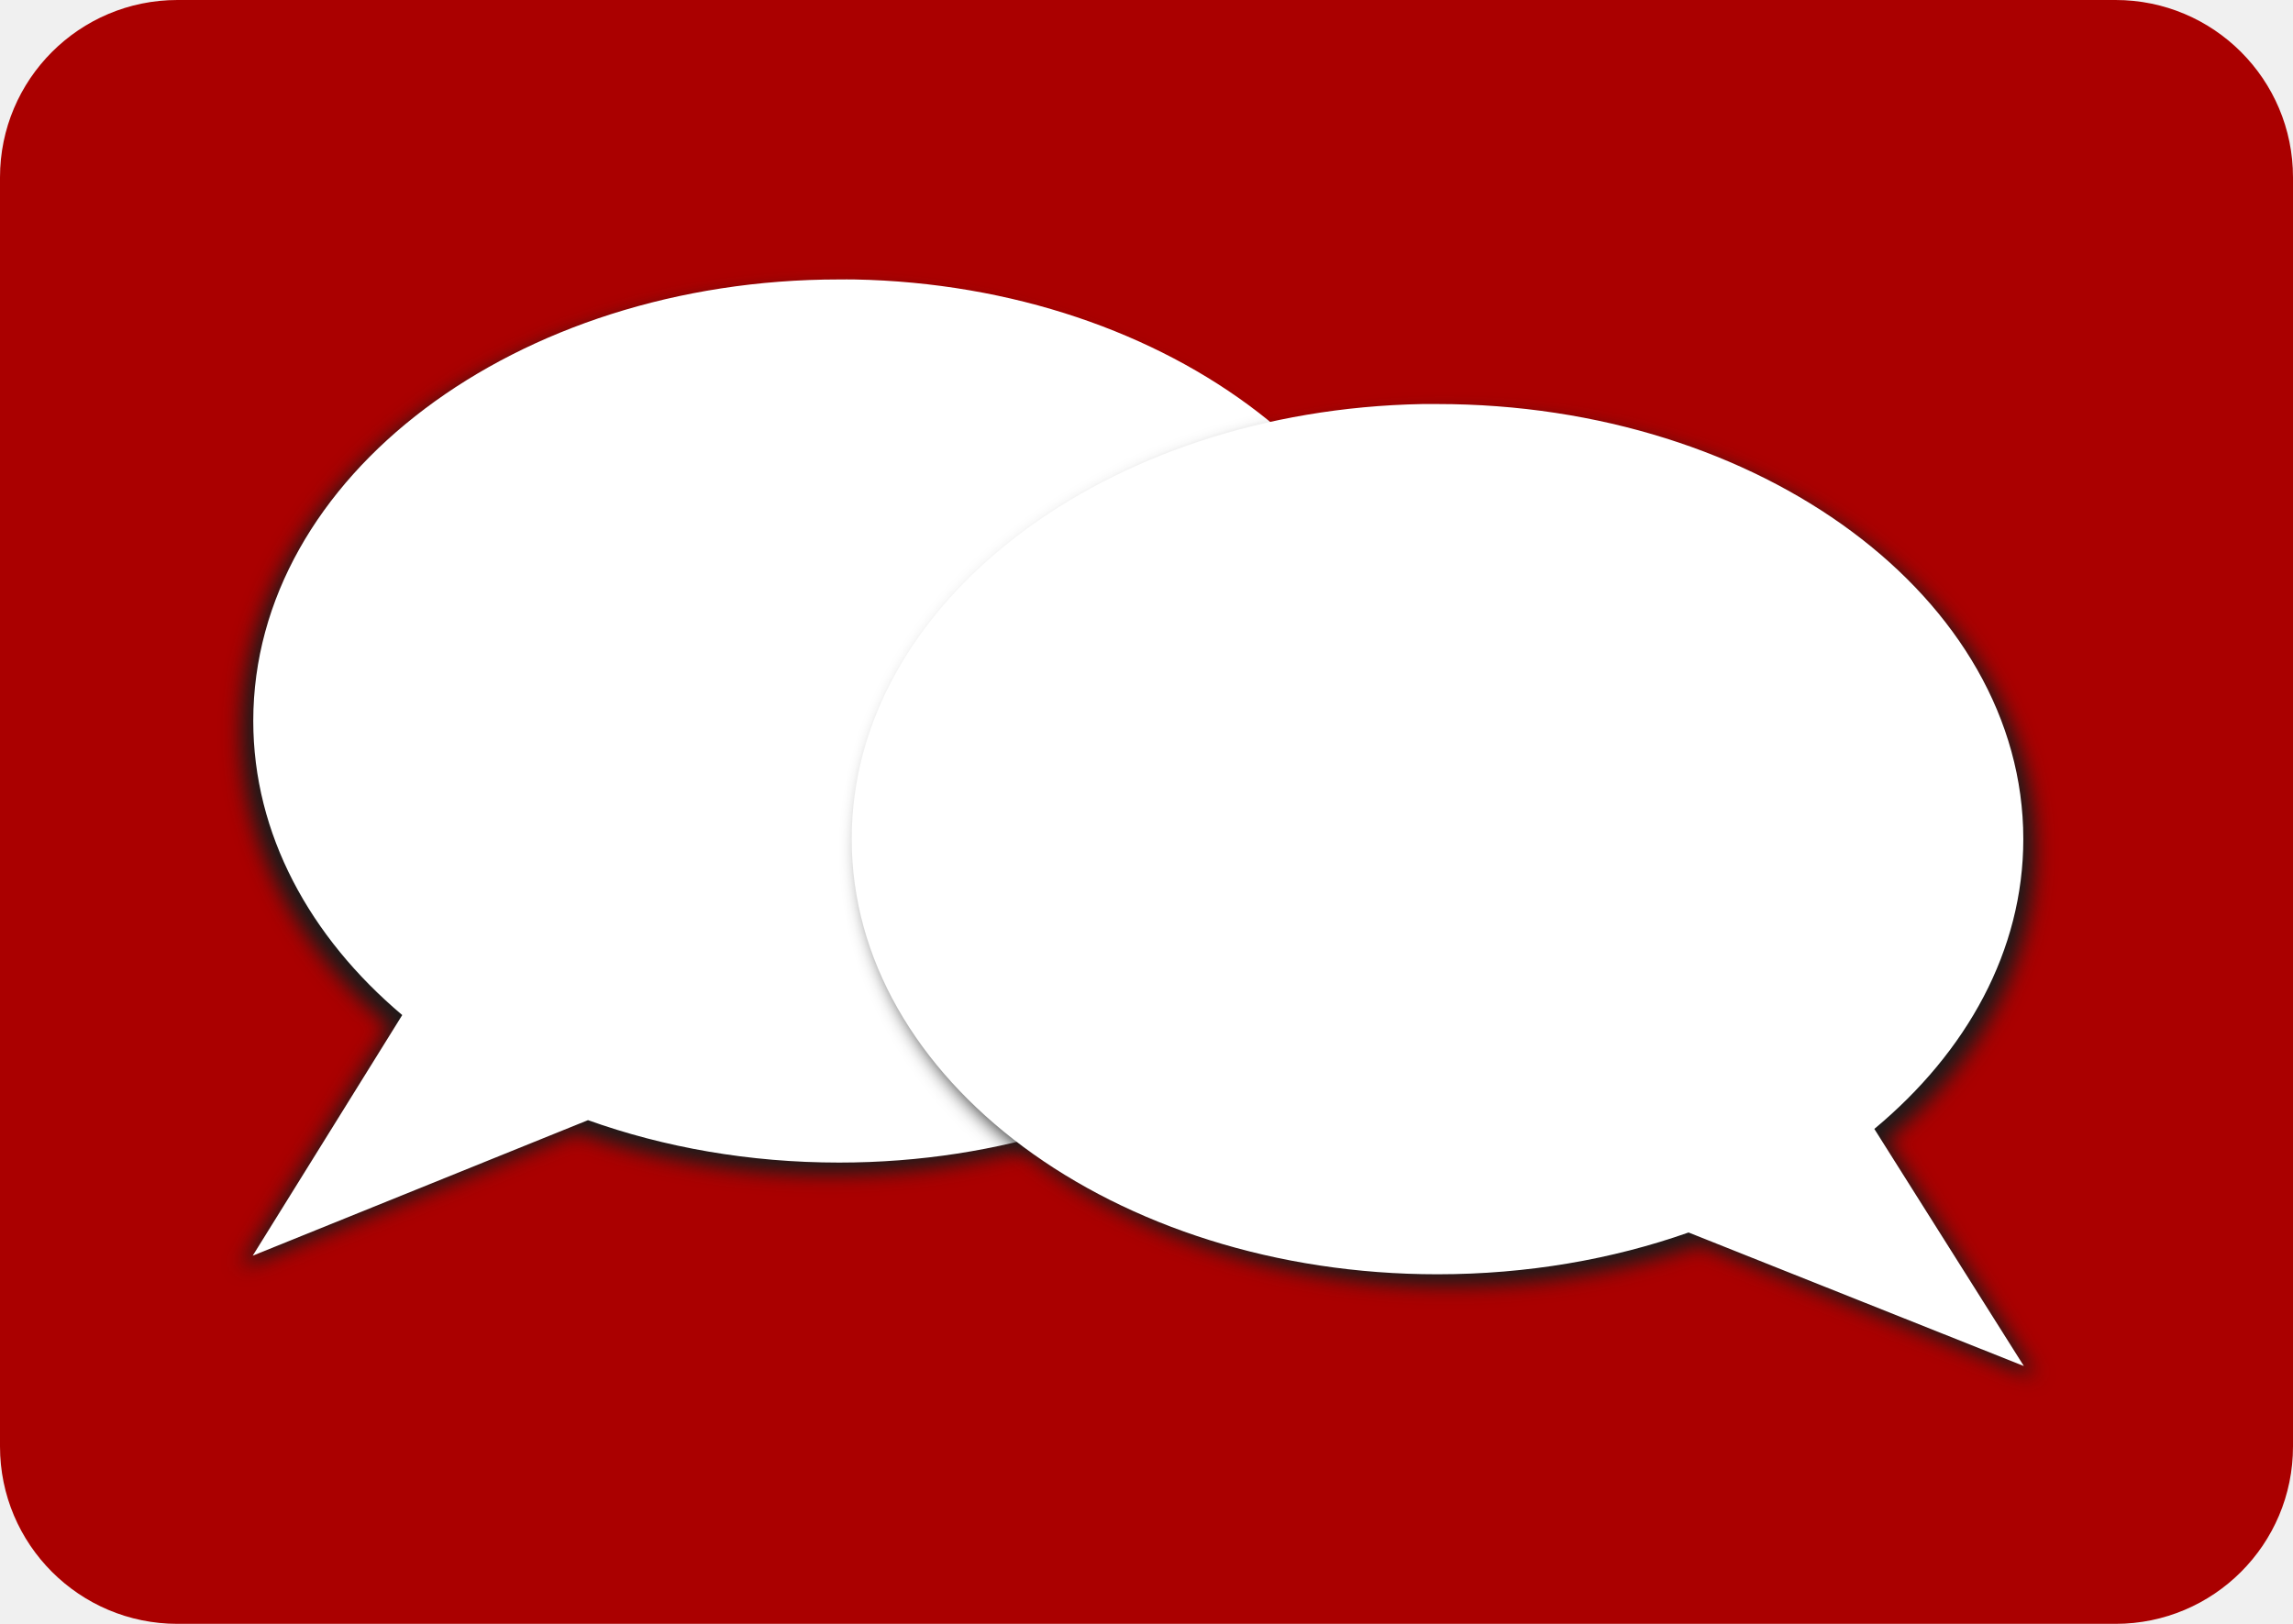
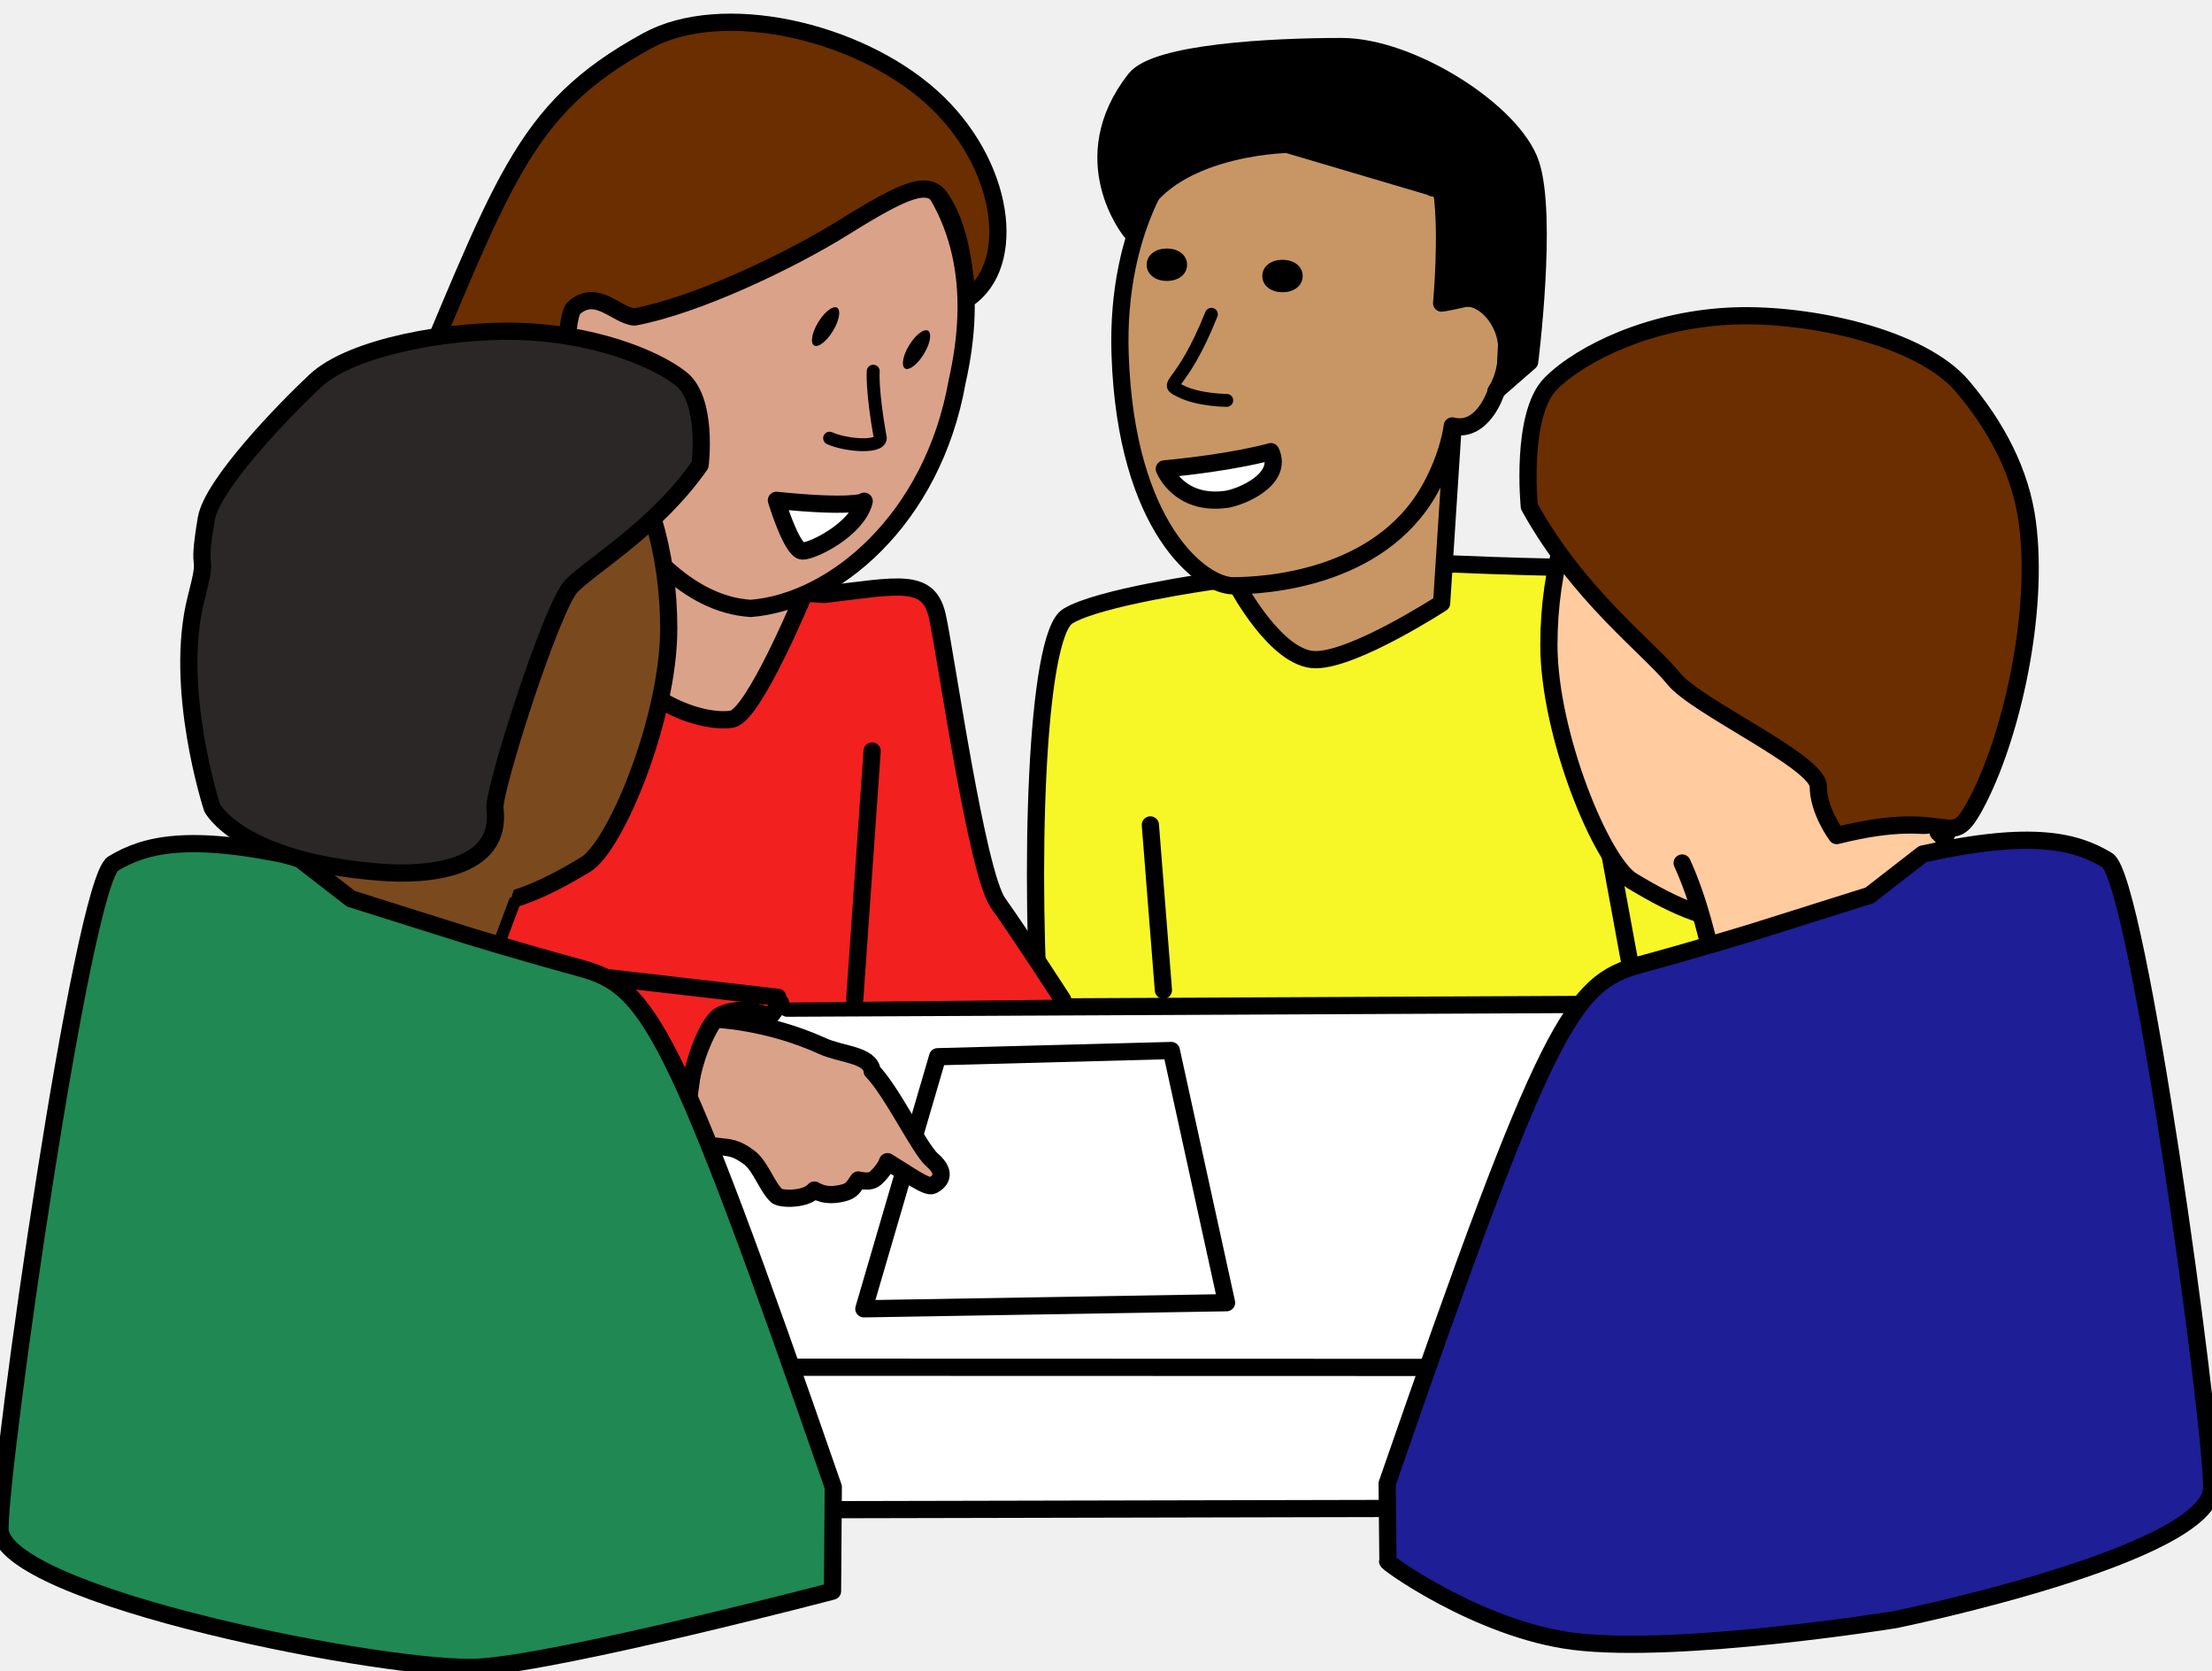
- <svg xmlns="http://www.w3.org/2000/svg" id="svg4224" viewBox="0 0 300.17 212.62" version="1.1">
-   <defs id="defs4226">
-     <filter id="filter3873" color-interpolation-filters="sRGB">
-       <feGaussianBlur id="feGaussianBlur3875" stdDeviation="1.766" />
-     </filter>
-   </defs>
-   <g id="layer1" transform="translate(-135.63 -348.91)">
-     <rect id="rect3808" style="fill:#aa0000" ry="23.228" height="212.62" width="300.17" y="348.91" x="135.63" />
-     <g id="g3881" transform="matrix(-.76293 0 0 .73754 338.99 -117.48)">
-       <path id="path3883" style="filter:url(#filter3873);fill:#1a1a1a" d="m121.97 683.97c-54.315 1.073-97.906 35.756-97.906 78.375 0 43.296 44.986 78.406 100.5 78.406 15.418 0 30.036-2.693 43.094-7.531l57.531 24.062-25.656-42.719c15.884-13.864 25.562-32.163 25.562-52.219 0-43.296-45.017-78.375-100.53-78.375-0.867 0-1.732-0.017-2.594 0z" />
-       <path id="path3885" style="fill:#ffffff" d="m119.97 681.97c-54.315 1.073-97.906 35.756-97.906 78.375 0 43.296 44.986 78.406 100.5 78.406 15.418 0 30.036-2.693 43.094-7.531l57.531 24.062-25.656-42.719c15.884-13.864 25.562-32.163 25.562-52.219 0-43.296-45.017-78.375-100.53-78.375-0.867 0-1.732-0.017-2.594 0z" />
-     </g>
-     <g id="g3877" transform="matrix(.76293 0 0 .72678 230.29 -93.828)">
-       <path id="path3810" style="filter:url(#filter3873);fill:#1a1a1a" d="m121.97 683.97c-54.315 1.073-97.906 35.756-97.906 78.375 0 43.296 44.986 78.406 100.5 78.406 15.418 0 30.036-2.693 43.094-7.531l57.531 24.062-25.656-42.719c15.884-13.864 25.562-32.163 25.562-52.219 0-43.296-45.017-78.375-100.53-78.375-0.867 0-1.732-0.017-2.594 0z" />
-       <path id="path3815" style="fill:#ffffff" d="m119.97 681.97c-54.315 1.073-97.906 35.756-97.906 78.375 0 43.296 44.986 78.406 100.5 78.406 15.418 0 30.036-2.693 43.094-7.531l57.531 24.062-25.656-42.719c15.884-13.864 25.562-32.163 25.562-52.219 0-43.296-45.017-78.375-100.53-78.375-0.867 0-1.732-0.017-2.594 0z" />
+ <svg xmlns="http://www.w3.org/2000/svg" width="257" height="194" id="svg25143" version="1.1">
+   <defs id="defs25187" />
+   <g id="imagebot_2">
+     <g id="g25731">
+       <g id="g26417">
+         <g transform="matrix(1 0 0 1 -371.885 -497.562)" fill="#ffff00" fill-rule="nonzero" stroke="#000000" stroke-width="2" stroke-linecap="round" stroke-linejoin="round" stroke-miterlimit="4" stroke-dashoffset="1.5" display="inline" id="imagebot_44">
+           <path stroke-miterlimit="4" id="imagebot_47" d="m 492.912,619.54 c -1.515,-20.708 -0.688,-48.111 3.03,-50.406 3.57,-2.204 16.668,-4.041 16.668,-4.041 l 28.284,-2.02 c 22.728,1.01 29.294,-0.505 30.81,4.546 1.515,5.051 14.142,43.437 14.142,48.487 0,5.051 -3.536,17.173 -3.536,17.173" style="fill:#f7f727;fill-opacity:1;fill-rule:nonzero;stroke:#000000;stroke-width:2;stroke-linecap:round;stroke-linejoin:round;stroke-miterlimit:4;stroke-dashoffset:1.5" />
+           <path fill="#ffff00" fill-rule="nonzero" stroke="#000000" stroke-width="2" stroke-linecap="round" stroke-linejoin="round" stroke-miterlimit="4" stroke-dashoffset="1.5" id="imagebot_46" d="M 557.562 589.337 L 562.108 614.086" />
+           <path fill="#ffff00" fill-rule="nonzero" stroke="#000000" stroke-width="2" stroke-linecap="round" stroke-linejoin="round" stroke-miterlimit="4" stroke-dashoffset="1.5" id="imagebot_45" d="M 505.539 593.377 L 507.054 612.57" />
+         </g>
+         <path transform="matrix(1 0 0 1 -371.885 -497.562)" fill="#c89664" fill-rule="nonzero" stroke="#000000" stroke-width="2" stroke-linecap="round" stroke-linejoin="round" stroke-miterlimit="4" stroke-dashoffset="1.5" id="imagebot_43" d="M540.642,548.173L539.379,567.619C539.379,567.619 529.278,574.185 524.732,574.185C520.186,574.185 515.641,565.598 515.641,565.598" />
+         <path fill="#c89664" fill-rule="nonzero" stroke="#000000" stroke-width="2" stroke-linecap="round" stroke-linejoin="round" stroke-miterlimit="4" stroke-dashoffset="1.5" id="imagebot_42" d="M 144.314 11.506 C 135.793 15.669 129.659 26.725 130.137 41.145 C 130.808 61.395 139.715 68.037 143.251 68.037 C 146.786 68.037 160.216 67.328 166.102 56.864 C 168.375 52.823 168.732 49.475 168.732 49.475 C 172.293 50.359 173.808 45.561 173.808 45.561 L 174.859 43.879 L 175.742 25.434 L 167.171 14.006 L 144.314 11.506 z" />
+         <path transform="translate(-3.2768 0.32768) matrix(0.420003 0 0 0.466669 18.0958 -180.095)" fill="#000000" stroke="#000000" stroke-width="4.517" stroke-linecap="round" stroke-linejoin="round" stroke-dashoffset="1.5" id="imagebot_40" d="M 322.836 453.914 A 3.343 1.757 0 1 1 316.151 453.914 A 3.343 1.757 0 1 1 322.836 453.914 z" />
+         <path transform="matrix(1 0 0 1 -371.885 -497.562)" fill="none" stroke="#000000" stroke-width="1.5" stroke-linecap="round" stroke-linejoin="round" stroke-miterlimit="4" stroke-dashoffset="1.5" id="imagebot_39" d="M 512.627 534.067 C 509.056 542.996 506.913 541.924 509.056 542.996 C 511.199 544.067 514.413 544.067 514.413 544.067" />
+         <path transform="matrix(1 0 0 1 -371.885 -497.562)" fill="#000000" fill-rule="nonzero" stroke="#000000" stroke-width="2" stroke-linecap="round" stroke-linejoin="round" stroke-miterlimit="4" stroke-dashoffset="1.5" id="imagebot_38" d="M 503.266 524.435 C 506.044 514.586 521.449 514.333 521.449 514.333 L 539.379 519.636 C 539.379 519.636 536.854 519.005 539.379 519.636 C 540.137 524.687 539.379 532.768 539.379 532.768 C 539.379 532.768 539.632 532.768 541.905 532.263 C 544.177 531.758 546.955 534.789 546.955 538.072 C 546.955 541.355 545.693 542.996 545.693 542.996 L 549.607 539.587 C 549.607 539.587 551.754 522.667 549.733 516.606 C 547.713 510.545 535.844 502.969 527.762 502.969 C 519.681 502.969 506.205 503.652 503.771 506.757 C 496.448 516.101 503.266 524.435 503.266 524.435 z" />
+         <path transform="matrix(1 0 0 1 -371.885 -497.562)" fill="#ffffff" fill-rule="nonzero" stroke="#000000" stroke-width="2" stroke-linecap="round" stroke-linejoin="round" stroke-miterlimit="4" stroke-dashoffset="1.5" id="imagebot_37" d="M507.162,552.025C515.264,551.267 519.537,550.023 519.537,550.023C521.052,553.306 515.942,555.345 514.36,555.561C508.804,556.318 507.162,552.025 507.162,552.025z" />
+         <g transform="matrix(1 0 0 1 -371.885 -497.562)" id="imagebot_31">
+           <path fill="#ffffff" stroke="#000000" stroke-width="2" stroke-linecap="round" stroke-linejoin="round" stroke-dashoffset="1.5" id="imagebot_34" d="M385.242,656.41L386.566,673.09L596.028,672.63L596.999,655.49L385.242,656.41z" />
+           <path fill="#ffffff" stroke="#000000" stroke-width="2" stroke-linecap="round" stroke-linejoin="round" stroke-dashoffset="1.5" id="imagebot_33" d="M463.343,614.66L567.037,614.175L596.454,656.405L384.595,656.343L415.079,624.403" />
+           <path fill="#ffffff" stroke="#000000" stroke-width="2" stroke-linecap="round" stroke-linejoin="round" stroke-dashoffset="1.5" id="imagebot_32" d="M480.822,620.3L472.252,649.58L514.392,648.87L507.972,619.58L480.822,620.3z" />
+         </g>
+         <path transform="matrix(1 0 0 1 -371.885 -497.562)" fill="#ffcb9f" fill-rule="nonzero" stroke="#000000" stroke-width="2" stroke-linecap="round" stroke-linejoin="round" stroke-miterlimit="4" stroke-dashoffset="1.5" id="imagebot_30" d="M 451.511 628.217 C 451.79 629.27 451.877 629.147 453.417 630.372 C 456.228 631.102 456.727 630.349 458.965 632.033 C 460.246 632.997 461.057 635.53 462.157 636.484 C 462.815 636.903 465.586 636.89 466.503 635.785 C 467.793 636.562 469.075 636.307 469.859 636.121 C 470.875 635.879 471.055 635.409 471.606 634.617 C 472.568 634.82 473.187 634.783 473.593 634.415 C 474.275 633.798 474.807 633.056 474.998 632.492 C 477.419 633.959 479.599 635.564 480.229 635.249 C 480.987 634.87 482.065 633.919 480.171 632.277 C 478.716 631.017 475.558 624.379 473.214 621.962 C 473.019 620.058 469.591 620.049 467.449 619.067 C 461.045 616.132 454.868 615.927 454.868 615.927 C 454.868 615.927 452.641 619.663 452.262 622.567 C 451.884 625.471 451.533 627.484 451.533 627.484" style="fill:#dba28a;fill-opacity:1" />
+         <path transform="matrix(1 0 0 1 -371.885 -497.562)" fill="#ff2a2a" fill-rule="nonzero" stroke="#000000" stroke-width="2" stroke-linecap="round" stroke-linejoin="round" stroke-miterlimit="4" stroke-dashoffset="1.5" id="imagebot_29" d="M462.568,614.021L461.343,615.666C461.343,615.666 458.495,614.164 455.667,615.425C453.619,616.338 450.485,625.589 452.223,630.678C452.418,631.249 451.626,631.643 451.626,631.643C451.626,631.643 407.983,621.988 405.963,621.988C403.943,621.988 399.397,614.917 399.397,610.372C399.397,605.826 399.397,603.3 399.397,603.3L426.671,564.915C426.671,564.915 427.934,563.399 437.025,564.662L467.658,566.608C476.245,565.598 479.78,564.588 480.79,569.134C481.801,573.68 485.336,598.933 487.861,602.469C490.387,606.004 495.351,613.672 495.351,613.672" style="fill:#f32020;fill-opacity:1" />
+         <path transform="matrix(1 0 0 1 -371.885 -497.562)" fill="#ffffff" fill-rule="nonzero" stroke="#000000" stroke-width="2" stroke-linecap="round" stroke-linejoin="round" stroke-miterlimit="4" stroke-dashoffset="1.5" id="imagebot_28" d="M 471.194 613.581 L 473.214 584.791" />
+         <path transform="translate(-371.885,-497.562)" stroke-miterlimit="4" id="imagebot_27" d="m 429.196,592.694 -10.607,15.657 43.67,5.052" style="fill:#f32020;fill-opacity:1;fill-rule:nonzero;stroke:#000000;stroke-width:2;stroke-linecap:round;stroke-linejoin:round;stroke-miterlimit:4;stroke-dashoffset:1.5" />
+         <path transform="matrix(1 0 0 1 -371.885 -497.562)" fill="#dba28a" fill-rule="nonzero" stroke="#000000" stroke-width="2" stroke-linecap="round" stroke-linejoin="round" stroke-miterlimit="4" stroke-dashoffset="1.5" id="imagebot_25" d="M465.309,566.556C465.309,566.556 459.501,580.572 456.976,581.077C454.45,581.582 444.349,580.319 437.337,565.128L441.899,556.002" />
+         <path transform="matrix(1 0 0 1 -371.885 -497.562)" fill="#dba28a" fill-rule="nonzero" stroke="#000000" stroke-width="2" stroke-linecap="round" stroke-linejoin="round" stroke-miterlimit="4" stroke-dashoffset="1.5" id="imagebot_24" d="M483.09,541.878C480.235,557.992 468.67,567.494 459.103,568.229C451.506,567.737 446.144,560.682 442.025,555.056C438.948,550.852 439.621,551.366 438.216,545.822C437.154,533.167 428.494,519.457 440.13,514.168C451.918,508.379 466.933,505.228 476.314,514.552C484.041,521.928 485.462,531.359 483.09,541.878z" />
+         <path fill="#000000" stroke="#000000" stroke-width="6.63" stroke-linecap="round" stroke-linejoin="round" stroke-dashoffset="1.5" id="imagebot_23" transform="matrix(0.166365 0.101666 -0.243343 0.398201 153.772 -174.113)" d="M315.714,452.362A1.786,2.143 0 1 1 312.143,452.362A1.786,2.143 0 1 1 315.714,452.362z" />
+         <path fill="#000000" stroke="#000000" stroke-width="6.63" stroke-linecap="round" stroke-linejoin="round" stroke-dashoffset="1.5" id="imagebot_22" transform="matrix(0.166365 0.101666 -0.243343 0.398201 164.339 -171.442)" d="M315.714,452.362A1.786,2.143 0 1 1 312.143,452.362A1.786,2.143 0 1 1 315.714,452.362z" />
+         <path transform="matrix(1 0 0 1 -371.885 -497.562)" fill="none" stroke="#000000" stroke-width="1.5" stroke-linecap="round" stroke-linejoin="round" stroke-dashoffset="1.5" id="imagebot_21" d="M468.274,548.458C470.235,549.354 474.704,549.672 474.114,548.178C473.163,542.817 473.341,540.674 473.341,540.674" />
+         <path transform="matrix(1 0 0 1 -371.885 -497.562)" fill="#ffffff" fill-rule="nonzero" stroke="#000000" stroke-width="2" stroke-linecap="round" stroke-linejoin="round" stroke-miterlimit="4" stroke-dashoffset="1.5" id="imagebot_20" d="M 462.091 555.674 C 470.663 556.567 472.27 555.853 472.27 555.853 C 472.27 555.853 472.32 555.658 472.27 555.853 C 471.446 559.031 466.377 561.567 465.127 561.567 C 463.877 561.567 462.091 555.674 462.091 555.674 z" />
+         <path transform="matrix(1 0 0 1 -371.885 -497.562)" fill="#6b2e00" fill-rule="nonzero" stroke="#000000" stroke-width="2" stroke-linecap="round" stroke-linejoin="round" stroke-miterlimit="4" stroke-dashoffset="1.5" id="imagebot_19" d="M445.598,534.383C452.788,533.043 463.588,527.91 469.93,523.964C477.19,519.447 479.754,518.44 481.213,520.635C482.989,523.305 483.819,526.859 484.239,532.317C490.251,528.298 488.601,516.44 480.079,508.806C471.404,501.035 455.724,497.562 447.079,502.301C432.247,510.433 430.416,518.709 418.08,547.621C423.433,551.847 436.544,557.189 442.178,554.537C441.824,553.084 443.36,549.784 442.303,546.712C436.448,548.874 437.468,534.347 438.535,533.366C441.158,530.956 443.498,534.219 445.598,534.383z" />
+         <g id="imagebot_11" transform="matrix(1 0 0 1 -636.372 -692.017)">
+           <g id="imagebot_13">
+             <path fill="#ffcb9f" fill-rule="nonzero" stroke="#000000" stroke-width="2" stroke-linecap="round" stroke-linejoin="round" stroke-miterlimit="4" stroke-dashoffset="1.5" id="imagebot_16" d="M 869.77 766.924 C 869.77 785.071 857.298 799.424 841.913 799.424 C 835.368 799.424 831.041 797.365 825.985 794.327 C 822.493 792.228 816.329 777.352 816.329 766.924 C 816.329 748.778 826.528 734.067 841.913 734.067 C 857.298 734.067 869.77 748.778 869.77 766.924 z" />
+             <path style="fill:#6b2e00;fill-rule:nonzero;stroke:#000000;stroke-width:2;stroke-linecap:round;stroke-linejoin:round;stroke-miterlimit:4;stroke-dashoffset:1.5" stroke-miterlimit="4" id="imagebot_15" d="m 814.056,750.853 c 5.714,10.357 13.929,16.429 16.786,20 2.602,3.252 16.786,9.643 16.786,12.5 0,2.857 2.143,5.714 2.143,5.714 13.633,-3.421 13.063,1.994 16.025,-3.388 4.286,-7.857 7.527,-22.487 6.117,-33.041 -0.768,-5.753 -3.54,-11.016 -7.5,-15.714 -4.816,-5.714 -17.677,-8.498 -26.429,-8.214 -9.664,0.314 -17.857,4.286 -21.429,7.857 -3.571,3.571 -2.5,14.286 -2.5,14.286 z" />
+             <path fill="#ffcb9f" fill-rule="nonzero" stroke="#000000" stroke-width="2" stroke-linecap="round" stroke-linejoin="round" stroke-miterlimit="4" stroke-dashoffset="1.5" id="imagebot_14" d="M 831.812 792.256 C 835.741 800.827 836.199 811.567 837.984 811.567 C 839.77 811.567 858.699 802.281 861.913 796.924 C 865.127 791.567 861.556 788.71 861.556 788.71" />
+           </g>
+           <path fill="#000080" fill-rule="nonzero" stroke="#000000" stroke-width="2" stroke-linecap="round" stroke-linejoin="round" stroke-miterlimit="4" stroke-dashoffset="1.5" id="imagebot_12" d="M840.484,800.139C840.484,800.139 834.77,801.924 826.913,804.067C819.056,806.21 816.199,810.496 797.538,864.335L797.627,873.353C796.87,873.1 808.055,881.284 819.264,882.665C831.543,884.176 856.556,880.139 856.556,880.139C856.556,880.139 893.341,872.639 893.341,864.781C893.341,856.924 884.77,794.067 881.199,791.924C877.627,789.781 872.627,788.353 859.77,791.21L853.592,796.008L840.484,800.139z" style="fill:#1e1e96;fill-opacity:1" />
+         </g>
+         <path fill="#7a4a1e" fill-rule="nonzero" stroke="#7a4828" stroke-width="2" stroke-linecap="round" stroke-linejoin="round" stroke-miterlimit="4" stroke-dashoffset="1.5" id="imagebot_10" d="M 24.254 73.01 C 24.254 91.156 36.726 105.51 52.111 105.51 C 58.656 105.51 62.984 103.451 68.039 100.412 C 71.531 98.313 77.696 83.437 77.696 73.01 C 77.696 54.863 67.496 40.152 52.111 40.152 C 36.726 40.152 24.254 54.863 24.254 73.01 z" style="stroke:#000000;stroke-opacity:1" />
+         <path stroke-miterlimit="4" id="imagebot_9" d="m 62.54,95.635 c -3.929,8.571 -5.931,21.473 -7.716,21.473 -1.786,0 -19.17,-11.447 -22.385,-16.804 -3.214,-5.357 0.357,-8.214 0.357,-8.214" style="fill:#7a4a1e;fill-rule:nonzero;stroke:none;stroke-width:2.9;stroke-linecap:round;stroke-linejoin:round;stroke-miterlimit:4;stroke-dashoffset:1.5;stroke-opacity:0;stroke-dasharray:none" />
+         <path fill="#007f3f" fill-rule="nonzero" stroke="#000000" stroke-width="2" stroke-linecap="round" stroke-linejoin="round" stroke-miterlimit="4" stroke-dashoffset="1.5" id="imagebot_7" d="M 53.868 108.518 C 53.868 108.518 59.582 110.303 67.439 112.446 C 75.296 114.589 78.153 118.875 96.814 172.714 L 96.725 184.813 C 96.725 184.813 65.837 192.915 55.837 193.63 C 45.837 194.344 0 185.405 0 177.548 C 0 169.691 9.582 102.446 13.153 100.303 C 16.725 98.16 21.725 96.732 34.582 99.589 L 40.76 104.387 L 53.868 108.518 z" style="fill:#208853;fill-opacity:1" />
+         <path fill="#2b2727" fill-rule="nonzero" stroke="#000000" stroke-width="2" stroke-linecap="round" stroke-linejoin="round" stroke-miterlimit="4" stroke-opacity="0" stroke-dashoffset="1.5" id="imagebot_6" d="M 81.342 54.001 C 76.268 61.26 68.975 65.514 66.438 68.017 C 64.128 70.296 57.252 91.921 57.503 93.913 C 58.4 101.048 49.634 101.723 44.249 101.311 C 27.83 100.055 24.652 93.835 24.652 93.835 C 24.652 93.835 20.098 79.92 22.795 69.458 C 24.38 63.312 22.719 67.651 23.97 60.255 C 24.652 56.223 33.113 47.533 36.629 44.24 C 40.906 40.236 52.325 38.285 60.096 38.484 C 68.677 38.704 75.951 41.487 79.122 43.99 C 82.293 46.493 81.342 54.001 81.342 54.001 z" style="stroke:#000000;stroke-opacity:1" />
+         <path transform="translate(-0.65536 -0.98304) matrix(0.420003 0 0 0.466669 2.03948 -180.095)" id="imagebot_72" fill="#000000" stroke="#000000" stroke-width="4.517" stroke-linecap="round" stroke-linejoin="round" stroke-dashoffset="1.5" d="M 322.836 453.914 A 3.343 1.757 0 1 1 316.151 453.914 A 3.343 1.757 0 1 1 322.836 453.914 z" />
+         <path style="fill:none;fill-rule:evenodd;stroke:#000000;stroke-width:1.4;stroke-linecap:butt;stroke-linejoin:miter;stroke-opacity:1;stroke-miterlimit:4;stroke-dasharray:none" d="m 59.903,104.454 -1.853,4.94" id="path25729" />
+       </g>
    </g>
  </g>
</svg>
